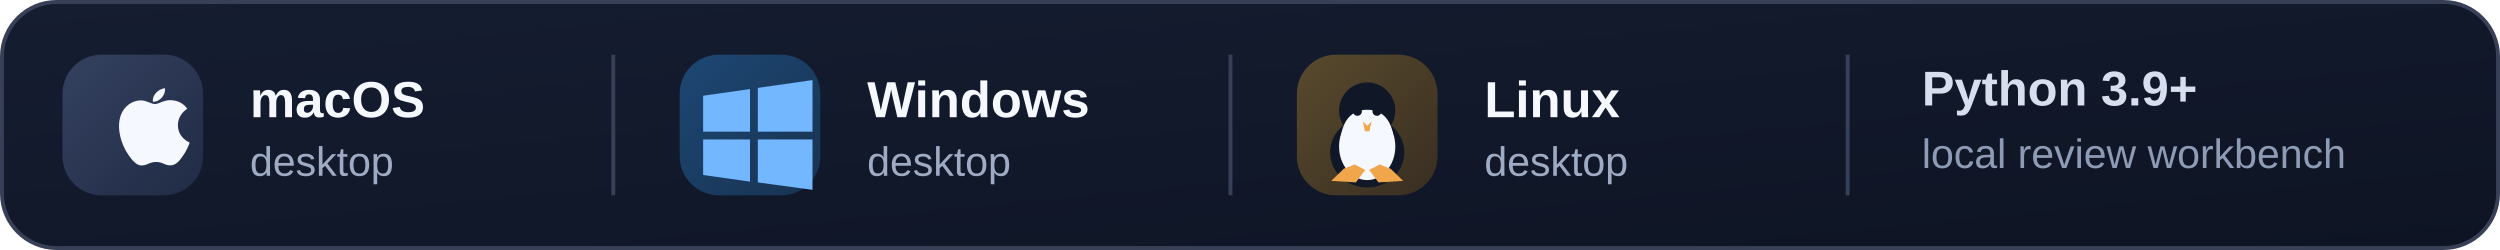
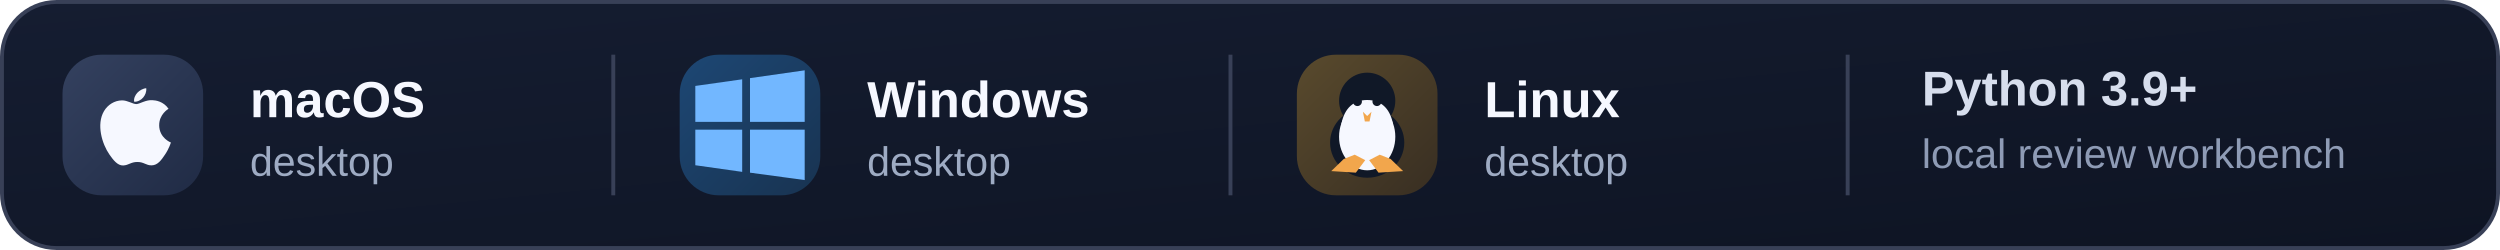
<svg xmlns="http://www.w3.org/2000/svg" width="640" height="64" viewBox="0 0 640 64" role="img" aria-labelledby="title desc">
  <defs>
    <linearGradient id="panel" x1="0" y1="0" x2="1" y2="1">
      <stop offset="0" stop-color="#151d31" />
      <stop offset="1" stop-color="#0e1423" />
    </linearGradient>
    <linearGradient id="mac-card" x1="0" y1="0" x2="1" y2="1">
      <stop offset="0" stop-color="#34415f" />
      <stop offset="1" stop-color="#202b45" />
    </linearGradient>
    <linearGradient id="windows-card" x1="0" y1="0" x2="1" y2="1">
      <stop offset="0" stop-color="#1d4774" />
      <stop offset="1" stop-color="#183351" />
    </linearGradient>
    <linearGradient id="linux-card" x1="0" y1="0" x2="1" y2="1">
      <stop offset="0" stop-color="#594a2d" />
      <stop offset="1" stop-color="#382e22" />
    </linearGradient>
  </defs>
  <rect x=".5" y=".5" width="639" height="63" rx="14" fill="url(#panel)" stroke="#384057" />
  <g font-family="-apple-system,BlinkMacSystemFont,'Segoe UI',Arial,sans-serif">
    <g id="platform-macos" transform="translate(16 14)">
      <rect width="36" height="36" rx="10" fill="url(#mac-card)" />
-       <path fill="#f6f8ff" d="M19.665 3.32c-.734.04-1.6.514-2.123 1.092-.48.532-.882 1.322-.737 2.105.808.06 1.633-.404 2.13-.99.47-.556.827-1.34.73-2.207zM22.734 12.11c-.03-2.6 2.12-3.86 2.215-3.92-1.21-1.77-3.1-2.01-3.76-2.03-1.57-.16-3.09.92-3.89.92-.82 0-2.08-.9-3.4-.88-1.74.03-3.35 1.02-4.25 2.55-1.85 3.14-.47 7.77 1.3 10.3.87 1.24 1.9 2.63 3.25 2.58 1.3-.05 1.8-.83 3.38-.83 1.57 0 2.02.83 3.38.8 1.4-.02 2.28-1.24 3.12-2.5.99-1.44 1.4-2.84 1.43-2.91-.03-.01-2.75-1.05-2.78-4.08z" transform="translate(5 5) scale(1.08)" />
+       <path fill="#f6f8ff" d="M19.665 3.32c-.734.04-1.6.514-2.123 1.092-.48.532-.882 1.322-.737 2.105.808.06 1.633-.404 2.13-.99.47-.556.827-1.34.73-2.207zM22.734 12.11c-.03-2.6 2.12-3.86 2.215-3.92-1.21-1.77-3.1-2.01-3.76-2.03-1.57-.16-3.09.92-3.89.92-.82 0-2.08-.9-3.4-.88-1.74.03-3.35 1.02-4.25 2.55-1.85 3.14-.47 7.77 1.3 10.3.87 1.24 1.9 2.63 3.25 2.58 1.3-.05 1.8-.83 3.38-.83 1.57 0 2.02.83 3.38.8 1.4-.02 2.28-1.24 3.12-2.5.99-1.44 1.4-2.84 1.43-2.91-.03-.01-2.75-1.05-2.78-4.08z" transform="translate(.2 5) scale(1.08)" />
      <text x="48" y="16" fill="#f6f8ff" font-size="13" font-weight="700">macOS</text>
      <text x="48" y="31" fill="#9eabc3" font-size="10.5">desktop</text>
    </g>
    <path d="M157 14v36" stroke="#384057" />
    <g id="platform-windows" transform="translate(174 14)">
      <rect width="36" height="36" rx="10" fill="url(#windows-card)" />
-       <path fill="#72b7ff" d="m6 10.5 12-1.7v10.9H6V10.5Zm14-2 14-2v13.2H20V8.5ZM6 21.7h12v10.8L6 30.8V21.7Zm14 0h14v12.9l-14-1.9V21.7Z" />
+       <path fill="#72b7ff" d="m6 10.5 12-1.7v10.9H6V10.5Zm14-2 14-2v13.2H20V8.5ZM6 21.7h12v10.8L6 30.8V21.7Zm14 0h14v12.9l-14-1.9V21.7Z" transform="translate(-2 -2.5)" />
      <text x="48" y="16" fill="#f6f8ff" font-size="13" font-weight="700">Windows</text>
      <text x="48" y="31" fill="#9eabc3" font-size="10.5">desktop</text>
    </g>
    <path d="M315 14v36" stroke="#384057" />
    <g id="platform-linux" transform="translate(332 14)">
      <rect width="36" height="36" rx="10" fill="url(#linux-card)" />
-       <ellipse cx="18" cy="25" rx="9.5" ry="9" fill="#101827" />
-       <ellipse cx="18" cy="23.5" rx="7.2" ry="8.6" fill="#f6f8ff" />
-       <circle cx="18" cy="14.3" r="7.2" fill="#101827" />
-       <path fill="#f6f8ff" d="M11.4 20.2c.8-4.1 3.2-6.1 6.6-6.1s5.8 2 6.6 6.1c-1.5 1.7-3.6 2.7-6.6 2.7s-5.1-1-6.6-2.7z" />
-       <circle cx="15.5" cy="14.5" r="1.15" fill="#101827" />
-       <circle cx="20.5" cy="14.5" r="1.15" fill="#101827" />
-       <path fill="#f2a64c" d="m16.9 17.1 1.1 1.1 1.1-1.1-.5 2.5h-1.2l-.5-2.5zM12 29.2l-3.2 3.1 6.3.4 2.4-3.2-2.7-1.4L12 29.2zm12 0-2.8-1.1-2.7 1.4 2.4 3.2 6.3-.4-3.2-3.1z" />
+       <g transform="translate(0 -2.5)">
+         <ellipse cx="18" cy="25" rx="9.5" ry="9" fill="#101827" />
+         <ellipse cx="18" cy="23.5" rx="7.2" ry="8.6" fill="#f6f8ff" />
+         <circle cx="18" cy="14.3" r="7.2" fill="#101827" />
+         <path fill="#f6f8ff" d="M11.4 20.2c.8-4.1 3.2-6.1 6.6-6.1s5.8 2 6.6 6.1c-1.5 1.7-3.6 2.7-6.6 2.7s-5.1-1-6.6-2.7z" />
+         <circle cx="15.5" cy="14.5" r="1.15" fill="#101827" />
+         <circle cx="20.5" cy="14.5" r="1.15" fill="#101827" />
+         <path fill="#f2a64c" d="m16.9 17.1 1.1 1.1 1.1-1.1-.5 2.5h-1.2l-.5-2.5zM12 29.2l-3.2 3.1 6.3.4 2.4-3.2-2.7-1.4L12 29.2zm12 0-2.8-1.1-2.7 1.4 2.4 3.2 6.3-.4-3.2-3.1z" />
+       </g>
      <text x="48" y="16" fill="#f6f8ff" font-size="13" font-weight="700">Linux</text>
      <text x="48" y="31" fill="#9eabc3" font-size="10.5">desktop</text>
    </g>
    <path d="M473 14v36" stroke="#384057" />
    <g transform="translate(492 0)">
      <text x="0" y="27" fill="#d7deed" font-size="12.5" font-weight="650">Python 3.9+</text>
      <text x="0" y="43" fill="#8e9bb5" font-size="10.5">local review workbench</text>
    </g>
  </g>
</svg>
